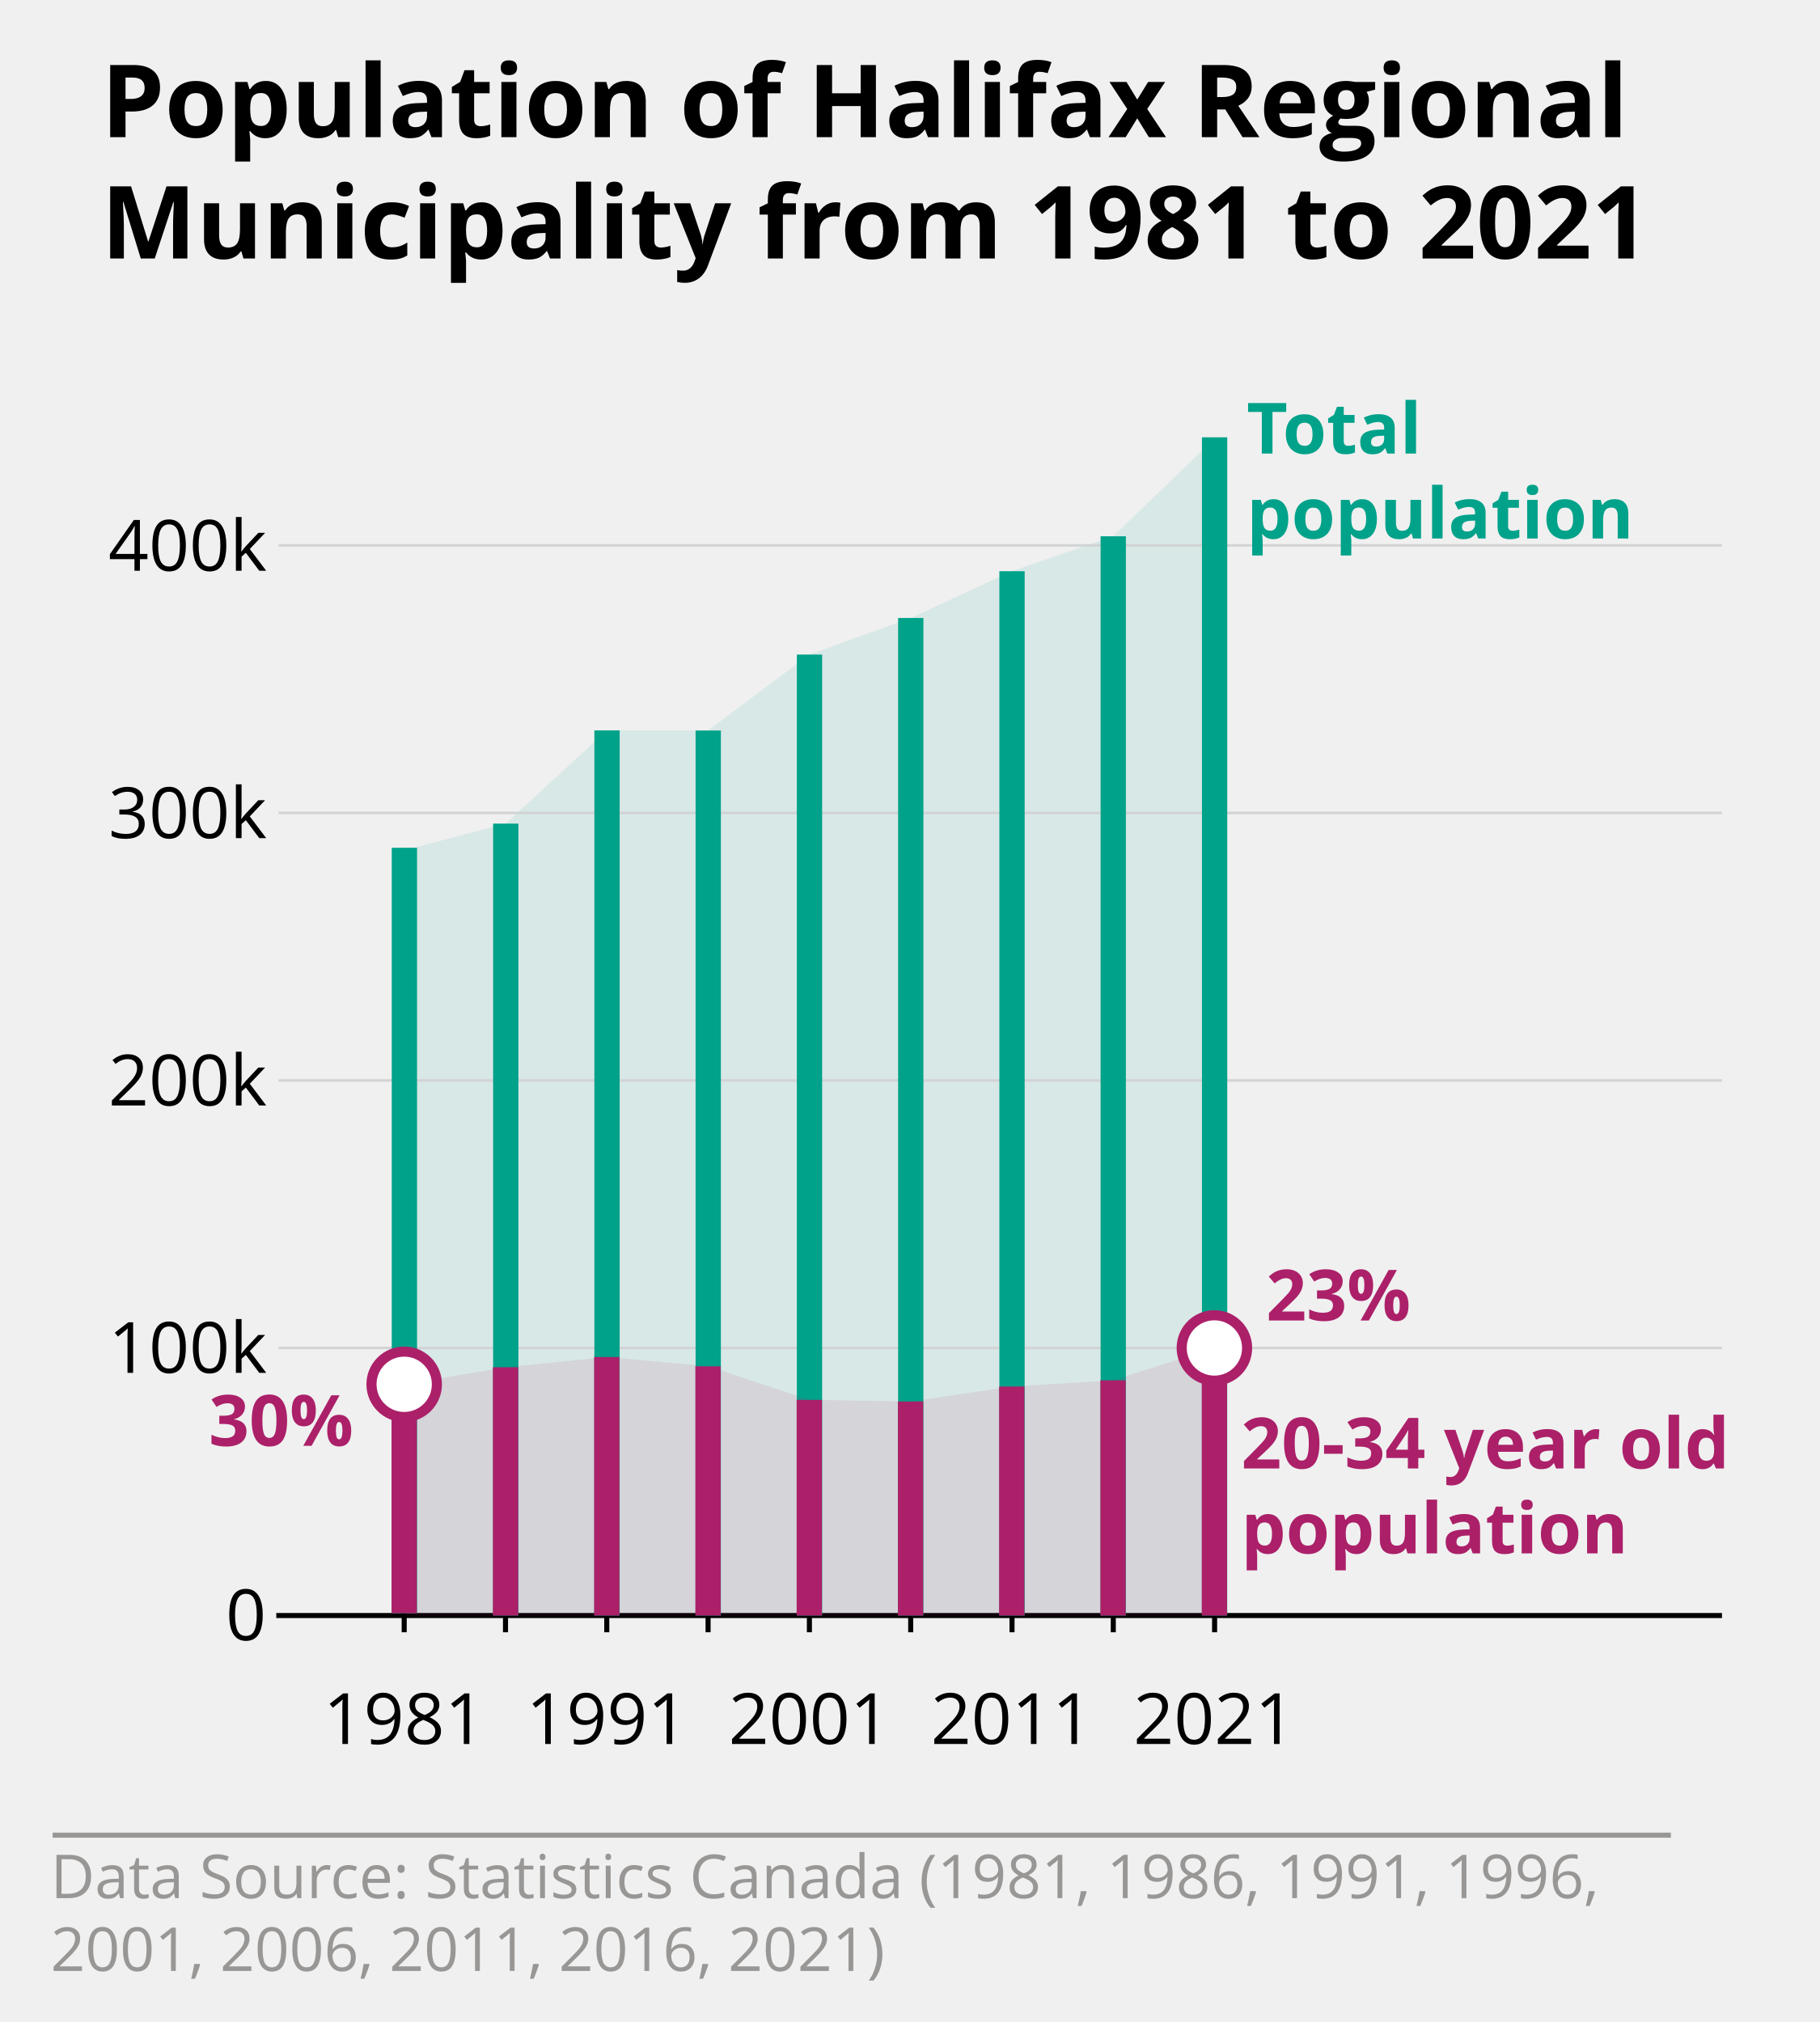
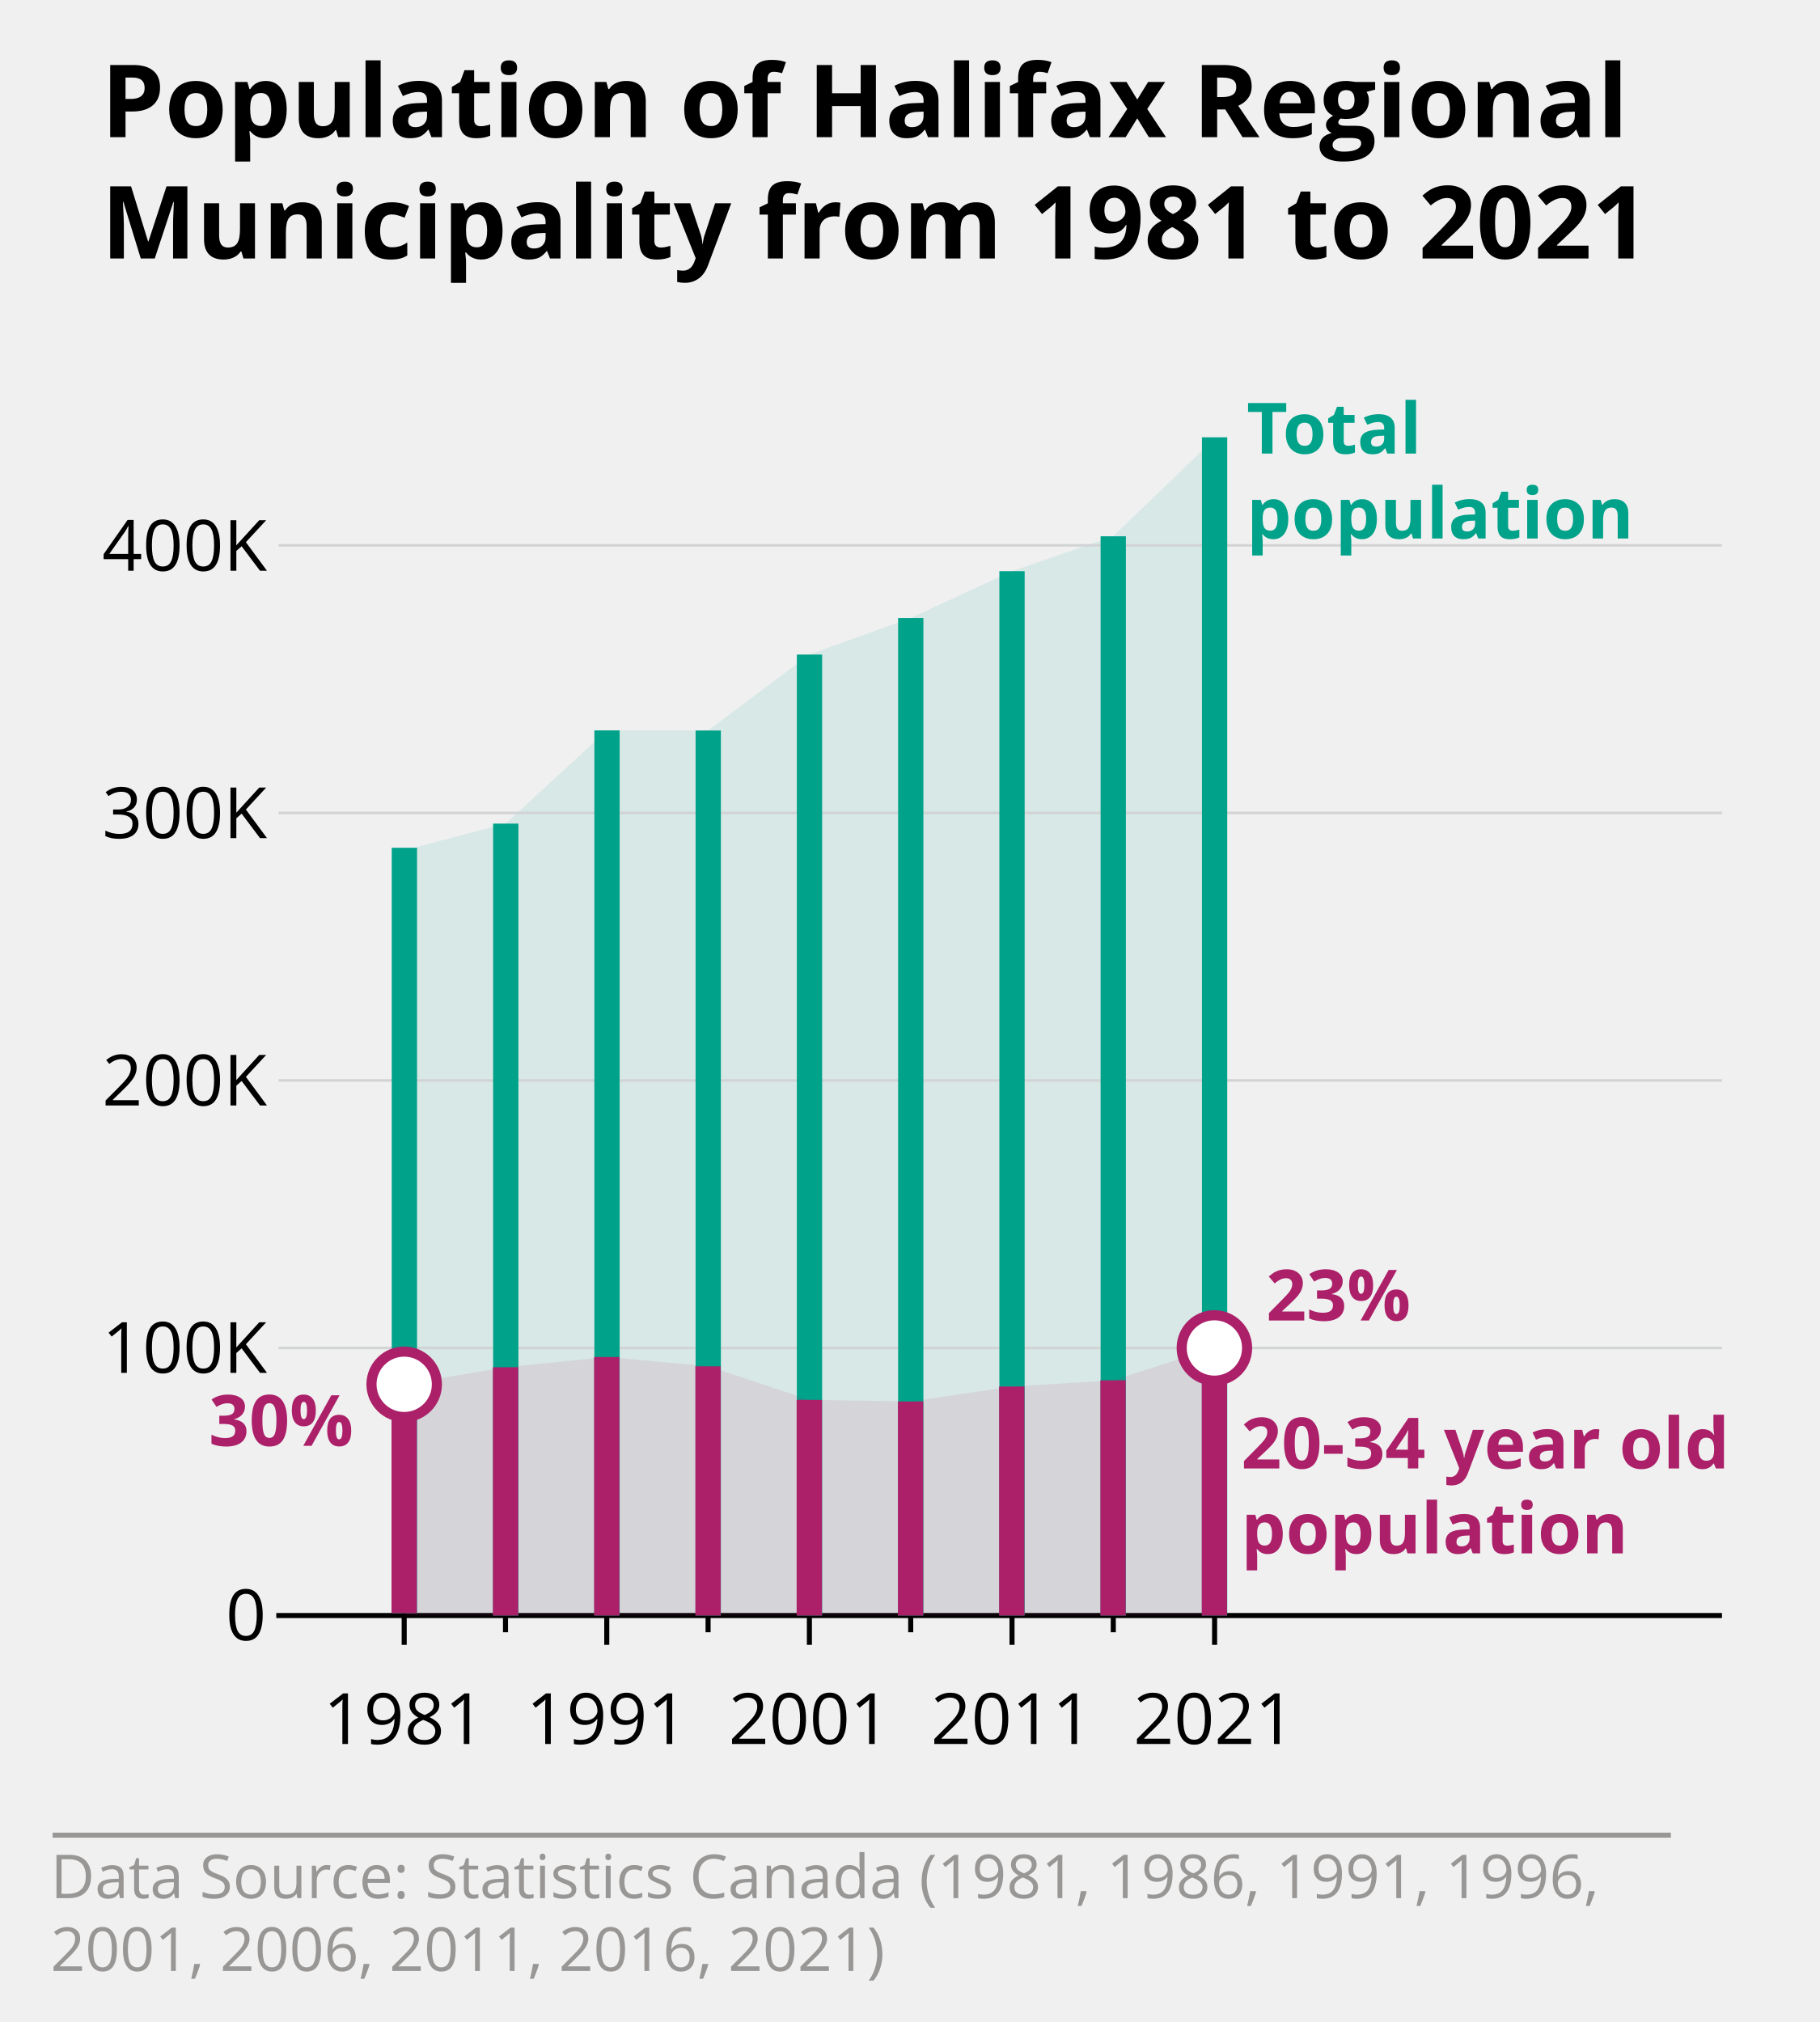
<svg xmlns="http://www.w3.org/2000/svg" viewBox="0 0 360 400">
  <defs>
    <style>
      .cls-1 {
        stroke: #999795;
      }

      .cls-1, .cls-2, .cls-3, .cls-4, .cls-5, .cls-6 {
        stroke-miterlimit: 10;
      }

      .cls-1, .cls-2, .cls-3, .cls-4, .cls-6 {
        fill: none;
      }

      .cls-7, .cls-8, .cls-9 {
        font-family: OpenSans-Bold, 'Open Sans';
        font-weight: 700;
      }

      .cls-7, .cls-8, .cls-10 {
        font-size: 14px;
      }

      .cls-7, .cls-11 {
        fill: #00a28a;
      }

      .cls-8, .cls-12 {
        fill: #ab2069;
      }

      .cls-12, .cls-11 {
        opacity: .1;
      }

      .cls-9 {
        font-size: 20px;
      }

      .cls-13 {
        fill: #999795;
        font-size: 12px;
      }

      .cls-13, .cls-10 {
        font-family: OpenSans, 'Open Sans';
      }

      .cls-2 {
        stroke: #000;
      }

      .cls-3 {
        stroke: #00a28a;
      }

      .cls-3, .cls-4 {
        stroke-width: 5px;
      }

      .cls-4, .cls-5 {
        stroke: #ab2069;
      }

      .cls-5 {
        fill: #fff;
        stroke-width: 2px;
      }

      .cls-6 {
        stroke: #d1d3d4;
        stroke-width: .5px;
      }
    </style>
  </defs>
  <g id="Layer_1" data-name="Layer 1">
    <polygon class="cls-11" points="100.02 162.93 120.04 144.49 140.07 144.51 160.1 129.49 180.13 122.25 200.15 113 220.18 106.09 240.21 86.81 240.21 319.59 79.99 319.59 79.99 168.18 100.02 162.93" />
    <line class="cls-2" x1="340.61" y1="319.59" x2="54.65" y2="319.59" />
    <g>
      <line class="cls-6" x1="55.11" y1="266.66" x2="340.61" y2="266.66" />
      <line class="cls-6" x1="55.11" y1="213.74" x2="340.61" y2="213.74" />
      <line class="cls-6" x1="55.11" y1="160.81" x2="340.61" y2="160.81" />
      <line class="cls-6" x1="55.11" y1="107.88" x2="340.61" y2="107.88" />
    </g>
    <text class="cls-7" transform="translate(246.59 89.73)">
      <tspan x="0" y="0">Total</tspan>
      <tspan x="0" y="16.8">population</tspan>
    </text>
    <text class="cls-8" transform="translate(245.5 290.5)">
      <tspan x="0" y="0">20-34 year old</tspan>
      <tspan x="0" y="16.8">population</tspan>
    </text>
    <text class="cls-9" transform="translate(20 27.14)">
      <tspan x="0" y="0">Population of Halifax Regional</tspan>
      <tspan x="0" y="24">Municipality from 1981 to 2021</tspan>
    </text>
    <text class="cls-10" transform="translate(63.94 345)">
      <tspan x="0" y="0">1981</tspan>
    </text>
    <text class="cls-10" transform="translate(104.06 345)">
      <tspan x="0" y="0">1991</tspan>
    </text>
    <text class="cls-10" transform="translate(144.11 345)">
      <tspan x="0" y="0">2001</tspan>
    </text>
    <text class="cls-10" transform="translate(184.12 345)">
      <tspan x="0" y="0">2011</tspan>
    </text>
    <text class="cls-10" transform="translate(224.2 345)">
      <tspan x="0" y="0">2021</tspan>
    </text>
    <g>
      <text class="cls-10" transform="translate(44.65 324.47)">
        <tspan x="0" y="0">0</tspan>
      </text>
-       <text class="cls-10" transform="translate(21.44 271.58)">
-         <tspan x="0" y="0">100k</tspan>
+       <text class="cls-10" transform="translate(20.2 271.58)">
+         <tspan x="0" y="0">100K</tspan>
      </text>
-       <text class="cls-10" transform="translate(21.44 218.69)">
-         <tspan x="0" y="0">200k</tspan>
+       <text class="cls-10" transform="translate(20.2 218.69)">
+         <tspan x="0" y="0">200K</tspan>
      </text>
-       <text class="cls-10" transform="translate(21.44 165.8)">
-         <tspan x="0" y="0">300k</tspan>
+       <text class="cls-10" transform="translate(20.2 165.8)">
+         <tspan x="0" y="0">300K</tspan>
      </text>
-       <text class="cls-10" transform="translate(21.44 112.91)">
-         <tspan x="0" y="0">400k</tspan>
+       <text class="cls-10" transform="translate(20.2 112.91)">
+         <tspan x="0" y="0">400K</tspan>
      </text>
    </g>
    <g>
      <text class="cls-13" transform="translate(10 375.5)">
        <tspan x="0" y="0">Data Source: Statistics Canada (1981, 1986, 1991, 1996, </tspan>
        <tspan x="0" y="14.4">2001, 2006, 2011, 2016, 2021)</tspan>
      </text>
      <line class="cls-1" x1="10.41" y1="363.04" x2="330.5" y2="363.04" />
    </g>
-     <line class="cls-2" x1="240.25" y1="322.9" x2="240.25" y2="316.28" />
+     <line class="cls-2" x1="240.25" y1="325.39" x2="240.25" y2="316.28" />
    <line class="cls-2" x1="220.21" y1="322.9" x2="220.21" y2="316.28" />
-     <line class="cls-2" x1="200.18" y1="322.9" x2="200.18" y2="316.28" />
+     <line class="cls-2" x1="200.18" y1="325.39" x2="200.18" y2="316.28" />
    <line class="cls-2" x1="180.14" y1="322.9" x2="180.14" y2="316.28" />
-     <line class="cls-2" x1="160.1" y1="322.9" x2="160.1" y2="316.28" />
+     <line class="cls-2" x1="160.1" y1="325.39" x2="160.1" y2="316.28" />
    <line class="cls-2" x1="140.06" y1="322.9" x2="140.06" y2="316.28" />
-     <line class="cls-2" x1="120.02" y1="322.9" x2="120.02" y2="316.28" />
+     <line class="cls-2" x1="120.02" y1="325.39" x2="120.02" y2="316.28" />
    <line class="cls-2" x1="99.99" y1="322.9" x2="99.99" y2="316.28" />
-     <line class="cls-2" x1="79.95" y1="322.9" x2="79.95" y2="316.28" />
+     <line class="cls-2" x1="79.95" y1="325.39" x2="79.95" y2="316.28" />
    <text class="cls-8" transform="translate(250.44 261.23)">
      <tspan x="0" y="0">23%</tspan>
    </text>
    <text class="cls-8" transform="translate(41.3 286.02)">
      <tspan x="0" y="0">30%</tspan>
    </text>
    <g>
      <line class="cls-3" x1="220.2" y1="319.59" x2="220.2" y2="106.09" />
      <line class="cls-4" x1="220.16" y1="319.59" x2="220.16" y2="273.06" />
    </g>
    <g>
      <line class="cls-3" x1="200.18" y1="319.59" x2="200.18" y2="113" />
      <line class="cls-4" x1="200.13" y1="319.59" x2="200.13" y2="274.29" />
    </g>
    <g>
      <line class="cls-3" x1="180.15" y1="319.59" x2="180.15" y2="122.25" />
      <line class="cls-4" x1="180.11" y1="319.59" x2="180.11" y2="277.25" />
    </g>
    <g>
      <line class="cls-3" x1="160.12" y1="319.59" x2="160.12" y2="129.49" />
      <line class="cls-4" x1="160.08" y1="319.59" x2="160.08" y2="276.93" />
    </g>
    <g>
      <line class="cls-3" x1="140.09" y1="319.59" x2="140.09" y2="144.51" />
      <line class="cls-4" x1="140.05" y1="319.59" x2="140.05" y2="270.29" />
    </g>
    <g>
      <line class="cls-3" x1="120.07" y1="319.59" x2="120.07" y2="144.49" />
      <line class="cls-4" x1="120.02" y1="319.59" x2="120.02" y2="268.45" />
    </g>
    <g>
      <line class="cls-3" x1="100.04" y1="319.59" x2="100.04" y2="162.93" />
      <line class="cls-4" x1="100" y1="319.59" x2="100" y2="270.48" />
    </g>
    <g>
      <line class="cls-3" x1="240.25" y1="319.59" x2="240.25" y2="86.51" />
      <line class="cls-4" x1="240.21" y1="319.59" x2="240.21" y2="266.32" />
    </g>
    <g>
      <line class="cls-3" x1="79.99" y1="319.13" x2="79.99" y2="167.71" />
      <line class="cls-4" x1="79.95" y1="319.13" x2="79.95" y2="273.37" />
    </g>
    <polygon class="cls-12" points="120.05 268.45 140.09 270.29 160.12 276.93 180.15 277.25 200.19 274.29 220.22 273.06 240.25 266.62 240.25 319.59 79.99 319.59 79.99 273.83 100.02 270.48 120.05 268.45" />
  </g>
  <g id="Layer_3" data-name="Layer 3">
    <circle class="cls-5" cx="240.21" cy="266.66" r="6.47" />
    <circle class="cls-5" cx="79.95" cy="273.85" r="6.47" />
  </g>
</svg>
